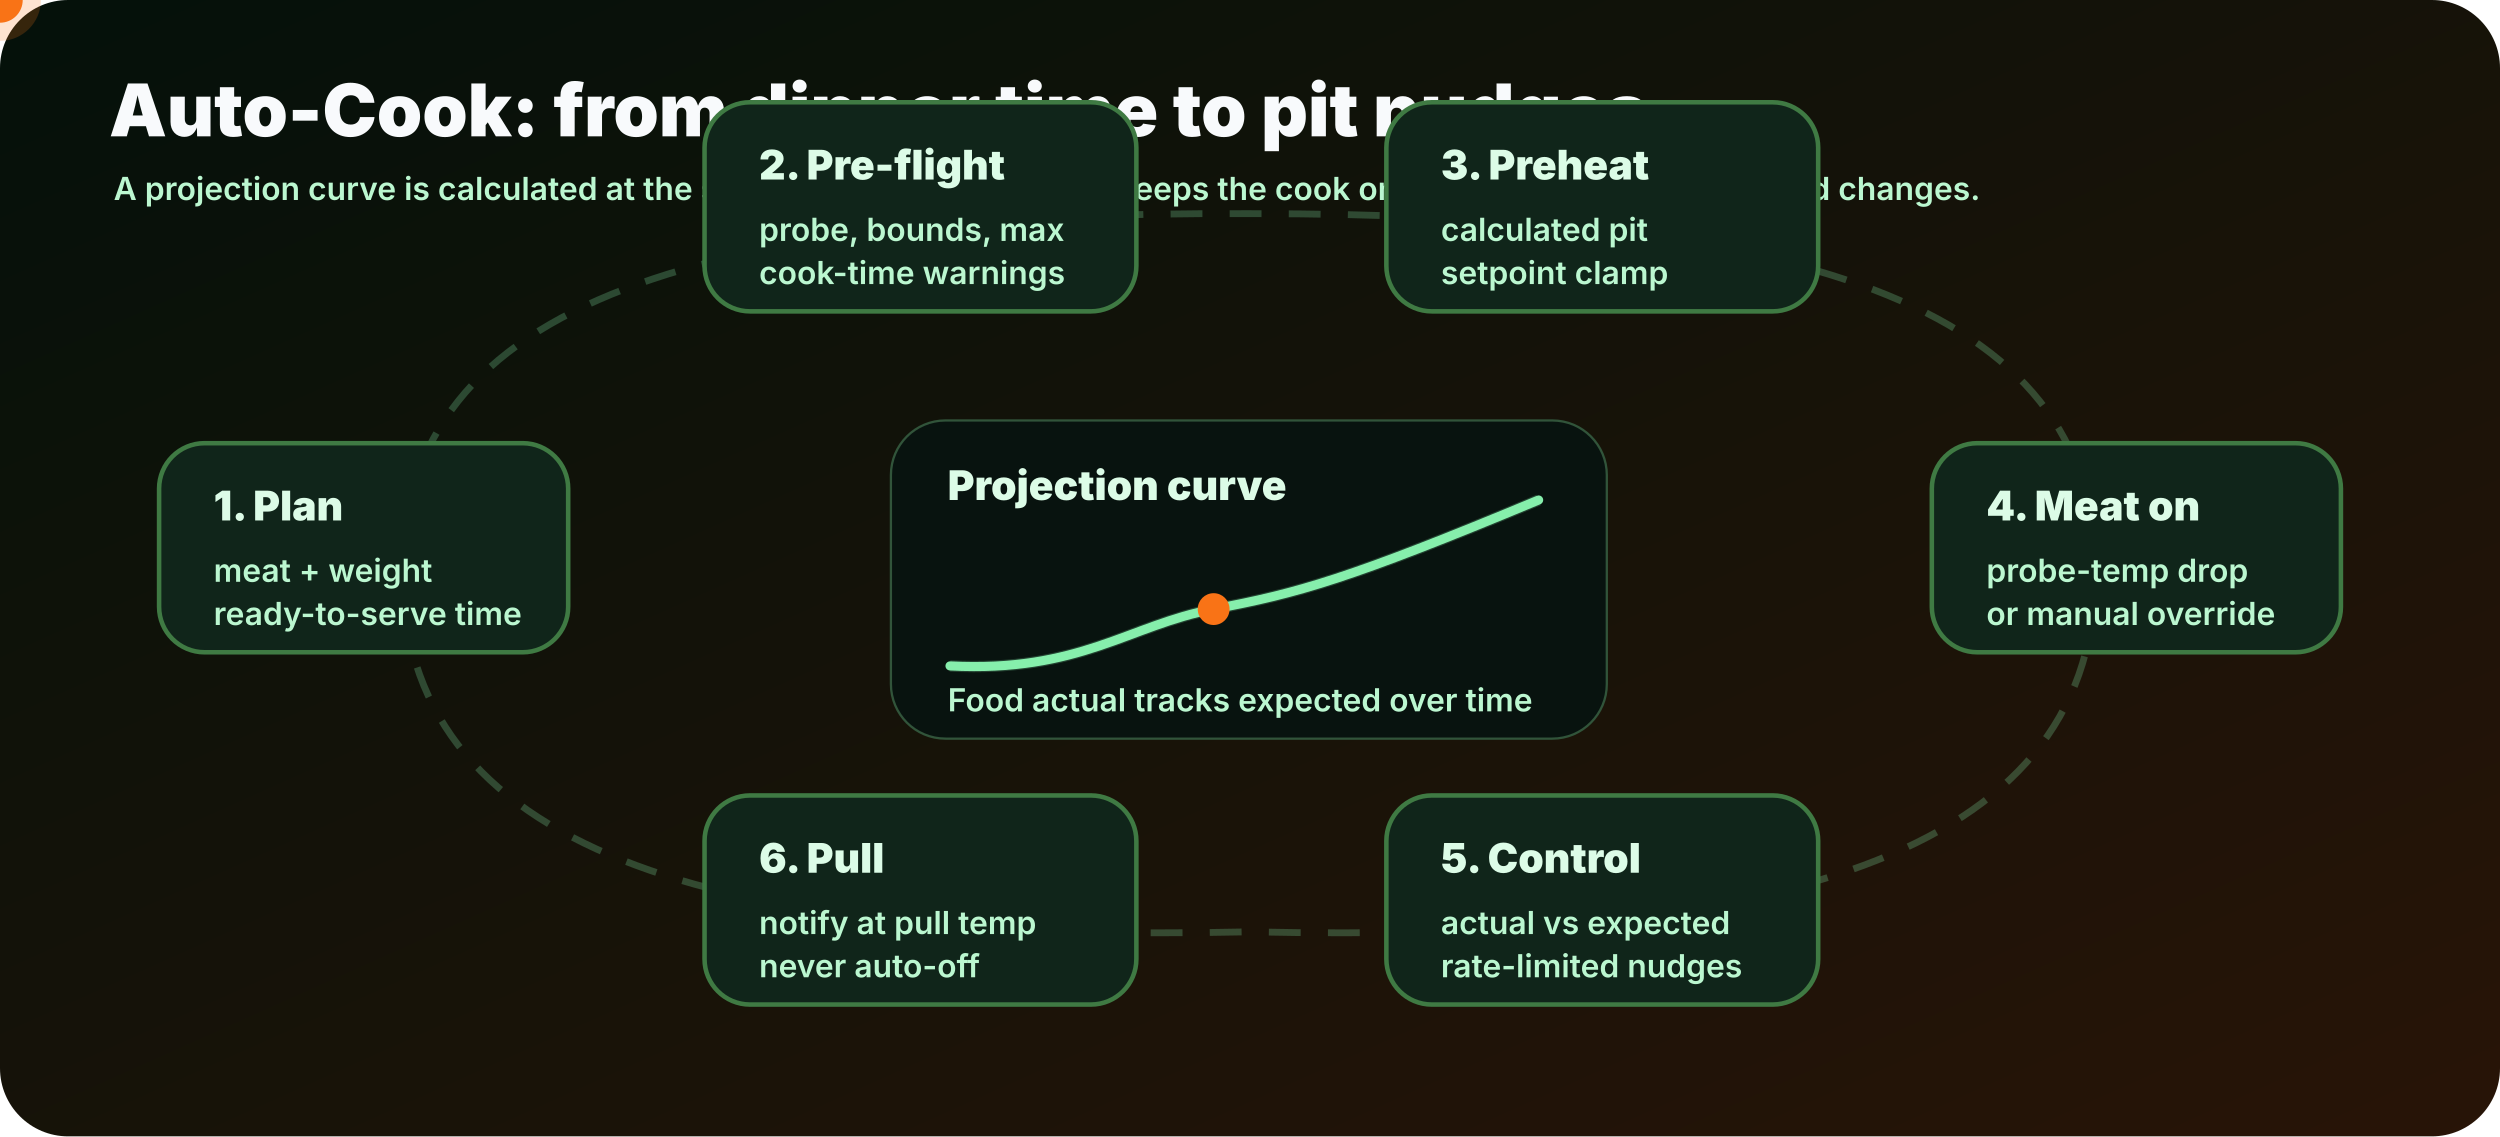
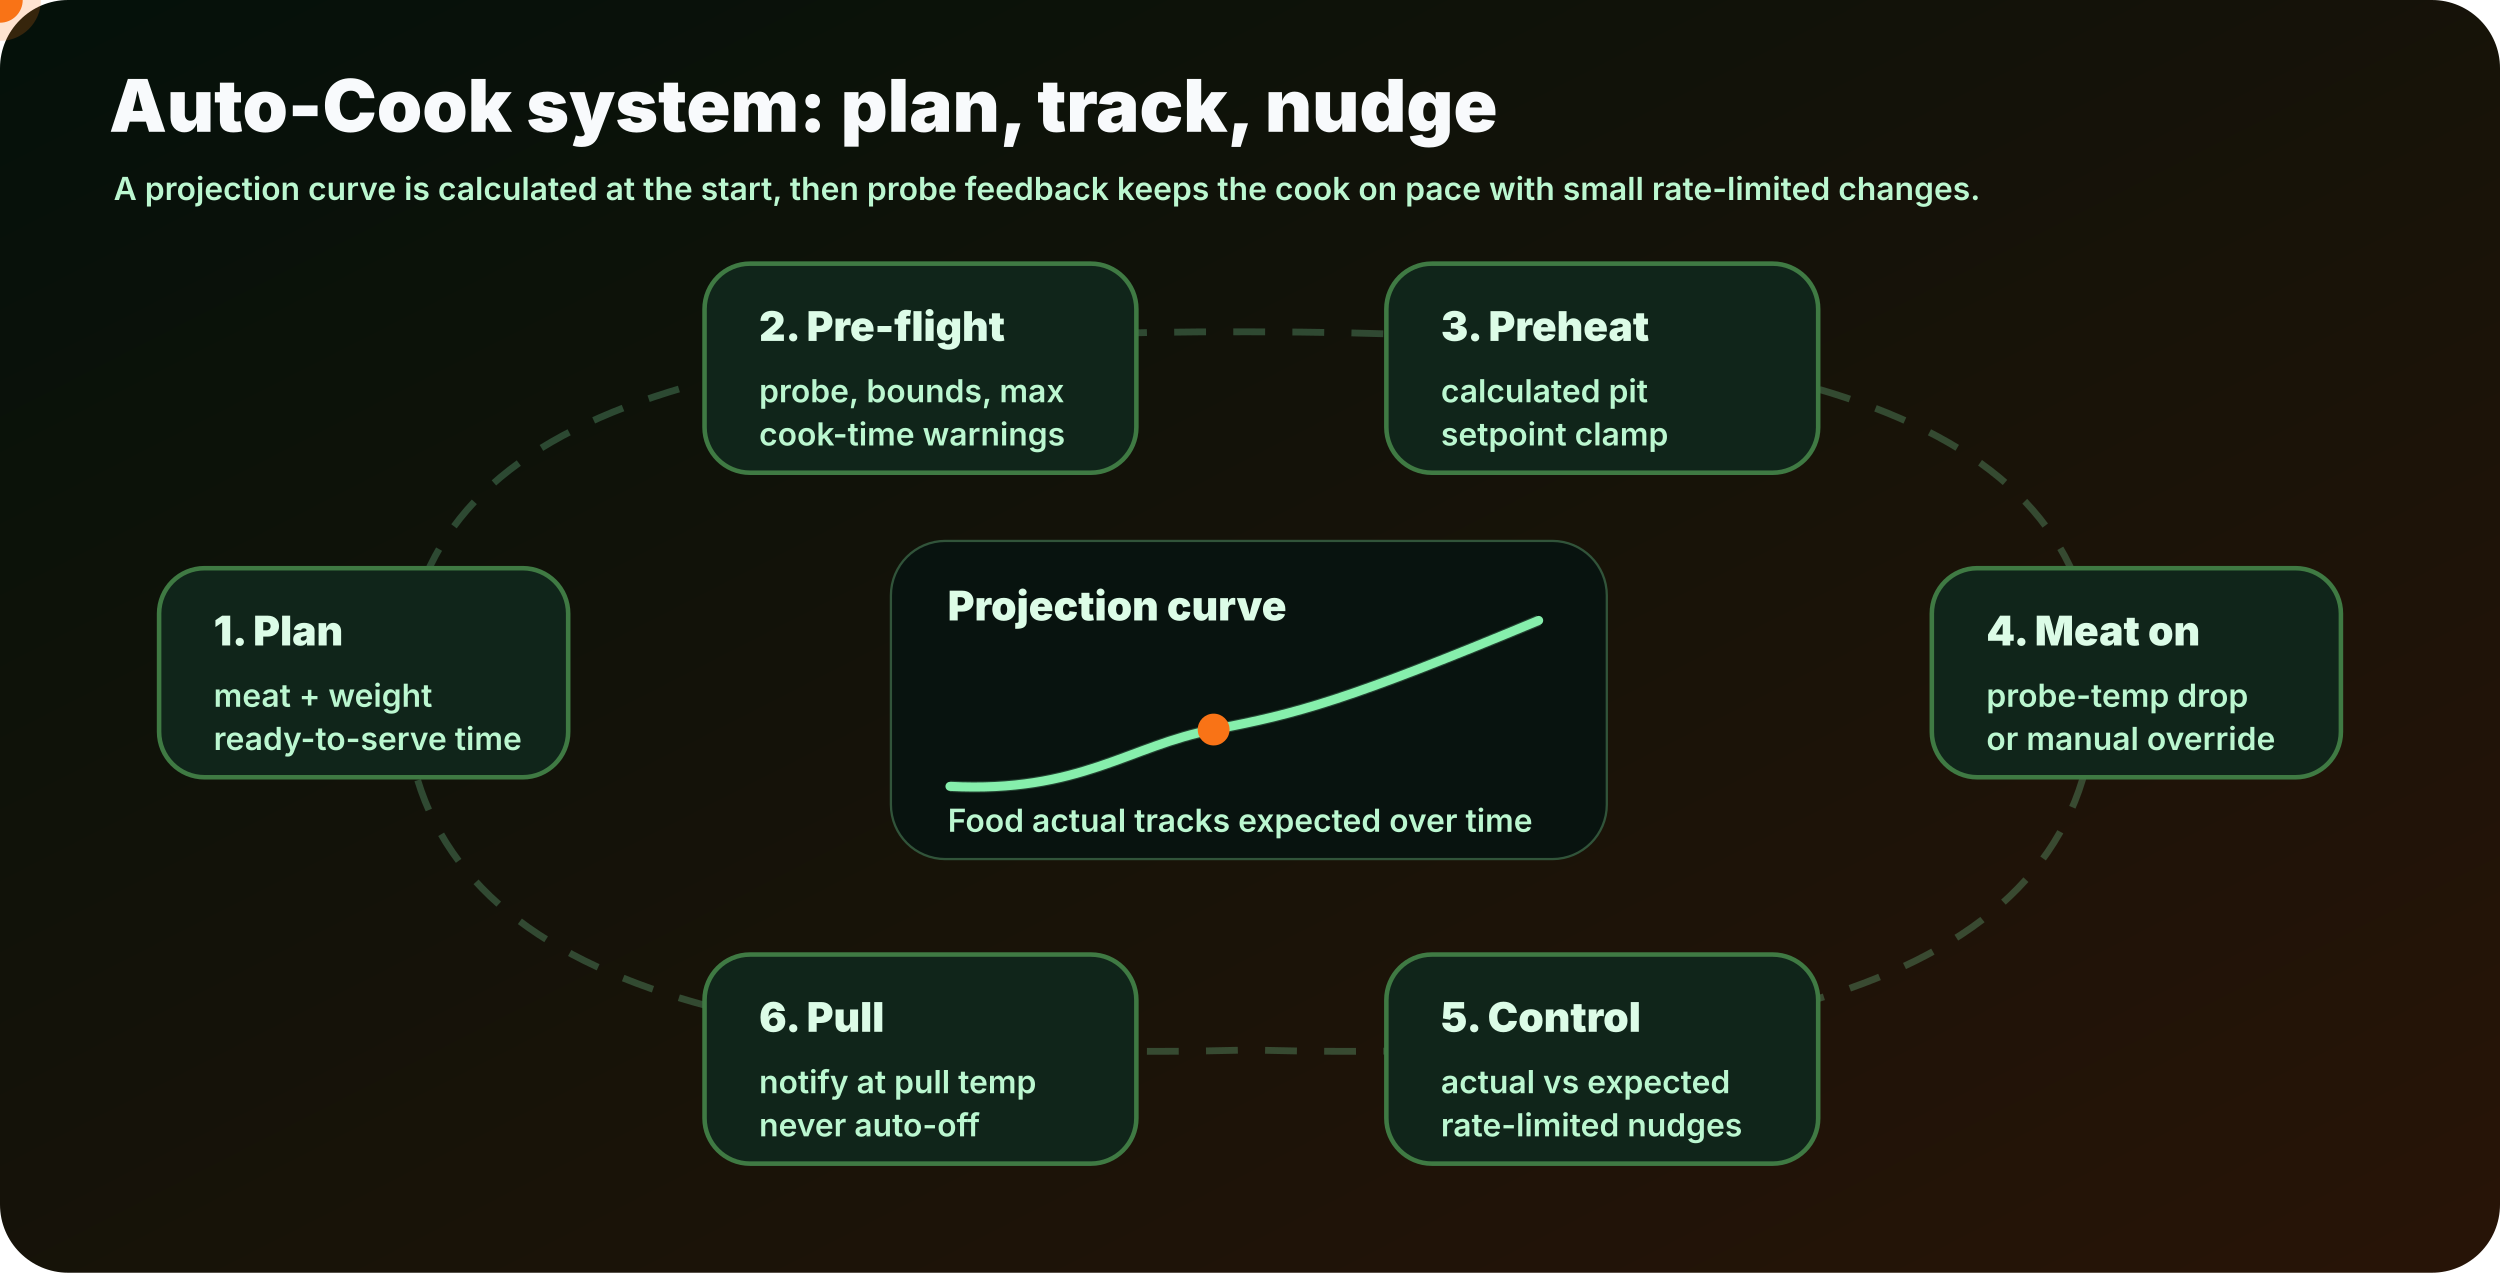
- <svg xmlns="http://www.w3.org/2000/svg" width="1100" height="500" viewBox="0 0 1100 500" role="img" aria-label="Auto-Cook closed-loop controller">
+ <svg xmlns="http://www.w3.org/2000/svg" width="1100" height="560" viewBox="0 0 1100 560" role="img" aria-label="Auto-Cook closed-loop controller">
  <style>.title{font:900 32px Inter,Segoe UI,Arial;fill:#f8fafc}.h{font:900 18px Inter,Segoe UI,Arial;fill:#dcfce7}.s{font:600 14px Inter,Segoe UI,Arial;fill:#bbf7d0}.node{fill:#10251a;stroke:#3f7a43;stroke-width:2}.runner{animation:runner 7s linear infinite}@keyframes runner{0%{offset-distance:0%}100%{offset-distance:100%}}.curve{stroke-dasharray:430;animation:draw 5s ease-in-out infinite}@keyframes draw{0%{stroke-dashoffset:430}45%,70%{stroke-dashoffset:0}100%{stroke-dashoffset:-430}}</style>
  <defs>
    <linearGradient id="bg" x1="0" y1="0" x2="1" y2="1">
      <stop stop-color="#04110a" />
      <stop offset="1" stop-color="#281407" />
    </linearGradient>
+     <path id="loop" d="M178 305 C176 182 316 145 550 146 C784 146 924 182 922 305 C920 430 776 468 550 462 C324 468 180 430 178 305 Z" />
  </defs>
-   <rect width="1100" height="500" rx="30" fill="url(#bg)" />
-   <text x="48" y="60" class="title">Auto-Cook: from dinner time to pit nudges</text>
+   <rect width="1100" height="560" rx="30" fill="url(#bg)" />
+   <text x="48" y="58" class="title">Auto-Cook system: plan, track, nudge</text>
  <text x="50" y="88" class="s">A projection curve is calculated at the start, then probe feedback keeps the cook on pace with small rate-limited changes.</text>
-   <path d="M177 254 C175 130 316 93 550 94 C784 94 924 130 922 254 C920 379 776 415 550 410 C324 415 180 379 177 254 Z" fill="none" stroke="#86efac" stroke-width="3" opacity=".25" stroke-dasharray="14 12" />
-   <g class="runner" style="offset-path:path('M178 254 C176 130 316 93 550 94 C784 94 924 130 922 254 C920 379 776 415 550 410 C324 415 180 379 178 254 Z')">
+   <path d="M178 305 C176 182 316 145 550 146 C784 146 924 182 922 305 C920 430 776 468 550 462 C324 468 180 430 178 305 Z" fill="none" stroke="#86efac" stroke-width="3" opacity=".25" stroke-dasharray="14 12" />
+   <g class="runner" style="offset-path:path('M178 305 C176 182 316 145 550 146 C784 146 924 182 922 305 C920 430 776 468 550 462 C324 468 180 430 178 305 Z')">
    <circle r="10" fill="#f97316" />
    <circle r="18" fill="#f97316" opacity=".2" />
  </g>
-   <g transform="translate(70 195)">
+   <g transform="translate(70 250)">
    <rect width="180" height="92" rx="20" class="node" />
    <text x="24" y="34" class="h">1. Plan</text>
    <text x="24" y="61" class="s">meat + weight</text>
    <text x="24" y="80" class="s">ready-to-serve time</text>
  </g>
-   <g transform="translate(310 45)">
+   <g transform="translate(310 116)">
    <rect width="190" height="92" rx="20" class="node" />
    <text x="24" y="34" class="h">2. Pre-flight</text>
    <text x="24" y="61" class="s">probe, bounds, max</text>
    <text x="24" y="80" class="s">cook-time warnings</text>
  </g>
-   <g transform="translate(610 45)">
+   <g transform="translate(610 116)">
    <rect width="190" height="92" rx="20" class="node" />
    <text x="24" y="34" class="h">3. Preheat</text>
    <text x="24" y="61" class="s">calculated pit</text>
    <text x="24" y="80" class="s">setpoint clamp</text>
  </g>
-   <g transform="translate(850 195)">
+   <g transform="translate(850 250)">
    <rect width="180" height="92" rx="20" class="node" />
    <text x="24" y="34" class="h">4. Meat on</text>
    <text x="24" y="61" class="s">probe-temp drop</text>
    <text x="24" y="80" class="s">or manual override</text>
  </g>
-   <g transform="translate(610 350)">
+   <g transform="translate(610 420)">
    <rect width="190" height="92" rx="20" class="node" />
    <text x="24" y="34" class="h">5. Control</text>
    <text x="24" y="61" class="s">actual vs expected</text>
    <text x="24" y="80" class="s">rate-limited nudges</text>
  </g>
-   <g transform="translate(310 350)">
+   <g transform="translate(310 420)">
    <rect width="190" height="92" rx="20" class="node" />
    <text x="24" y="34" class="h">6. Pull</text>
    <text x="24" y="61" class="s">notify at pull temp</text>
    <text x="24" y="80" class="s">never auto-off</text>
  </g>
-   <g transform="translate(392 185)">
+   <g transform="translate(392 238)">
    <rect width="315" height="140" rx="24" fill="#08130f" stroke="#31543a" />
    <text x="25" y="35" class="h">Projection curve</text>
    <path d="M26 108 C83 111 105 90 142 83 S201 70 285 35" fill="none" stroke="#86efac" stroke-width="5" opacity=".22" />
    <path class="curve" d="M26 108 C83 111 105 90 142 83 S201 70 285 35" fill="none" stroke="#86efac" stroke-width="4" stroke-linecap="round" />
    <circle cx="142" cy="83" r="7" fill="#f97316" />
    <text x="25" y="128" class="s">Food actual tracks expected over time</text>
  </g>
</svg>
